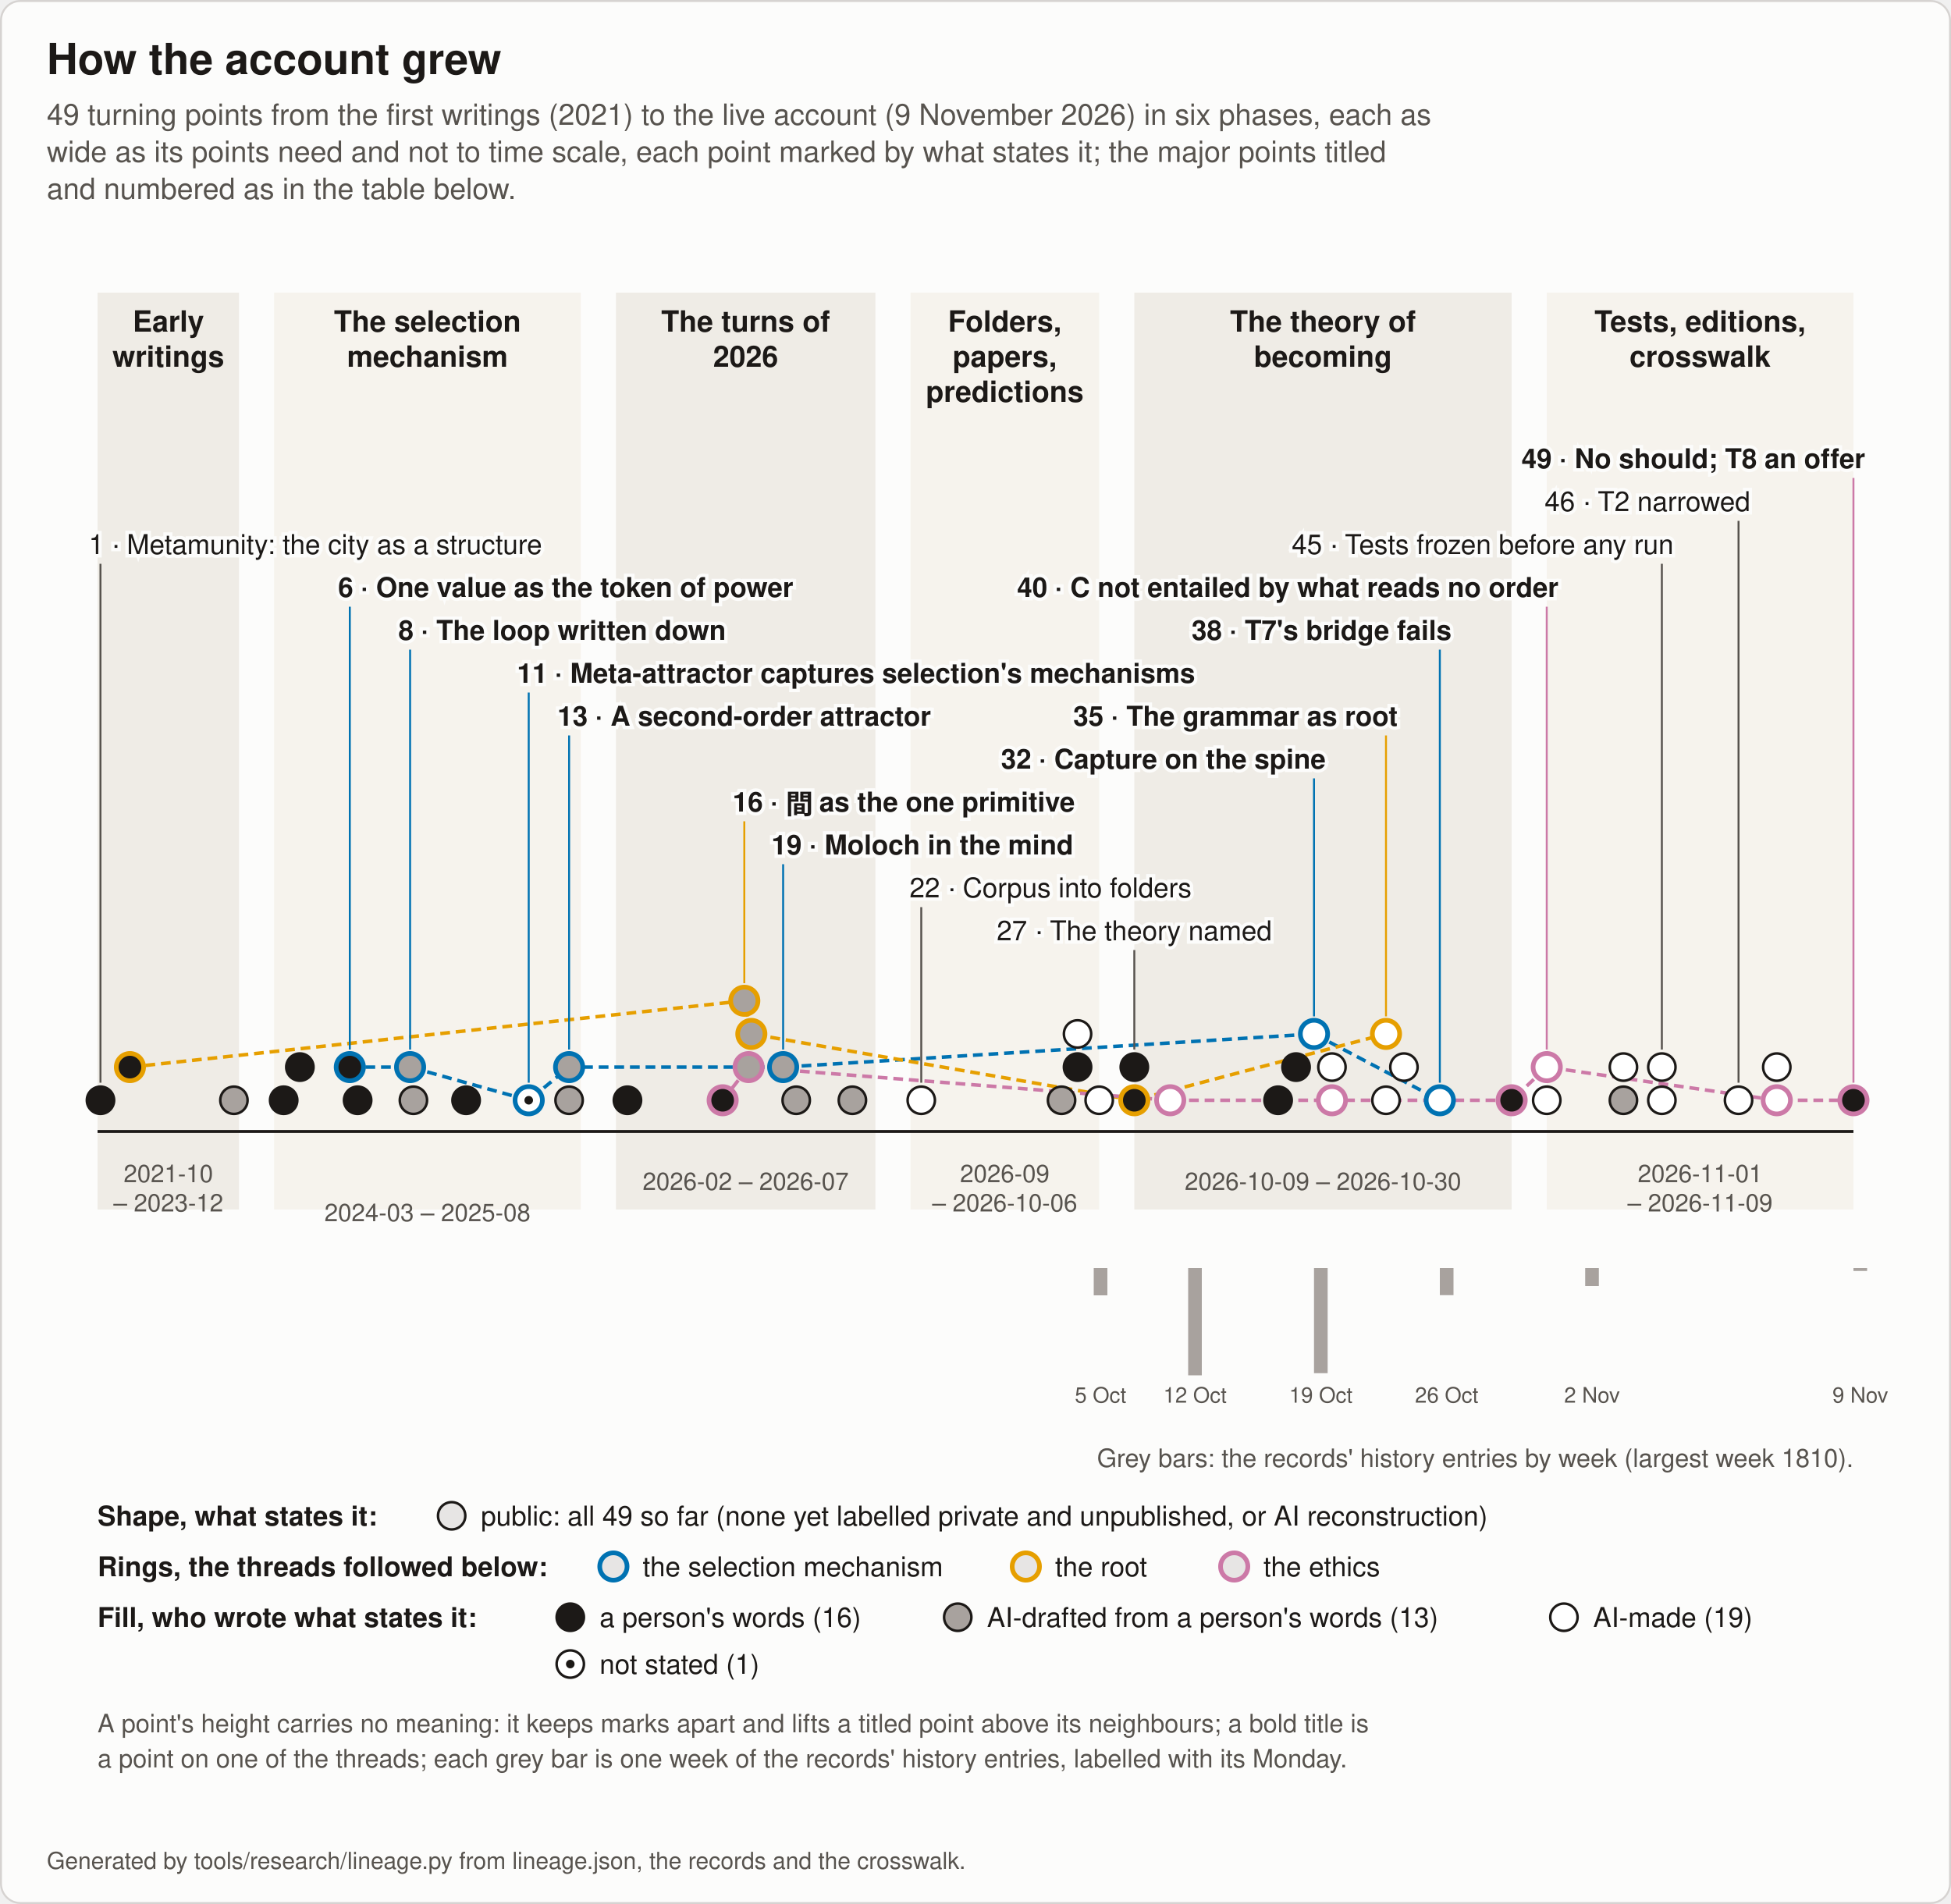
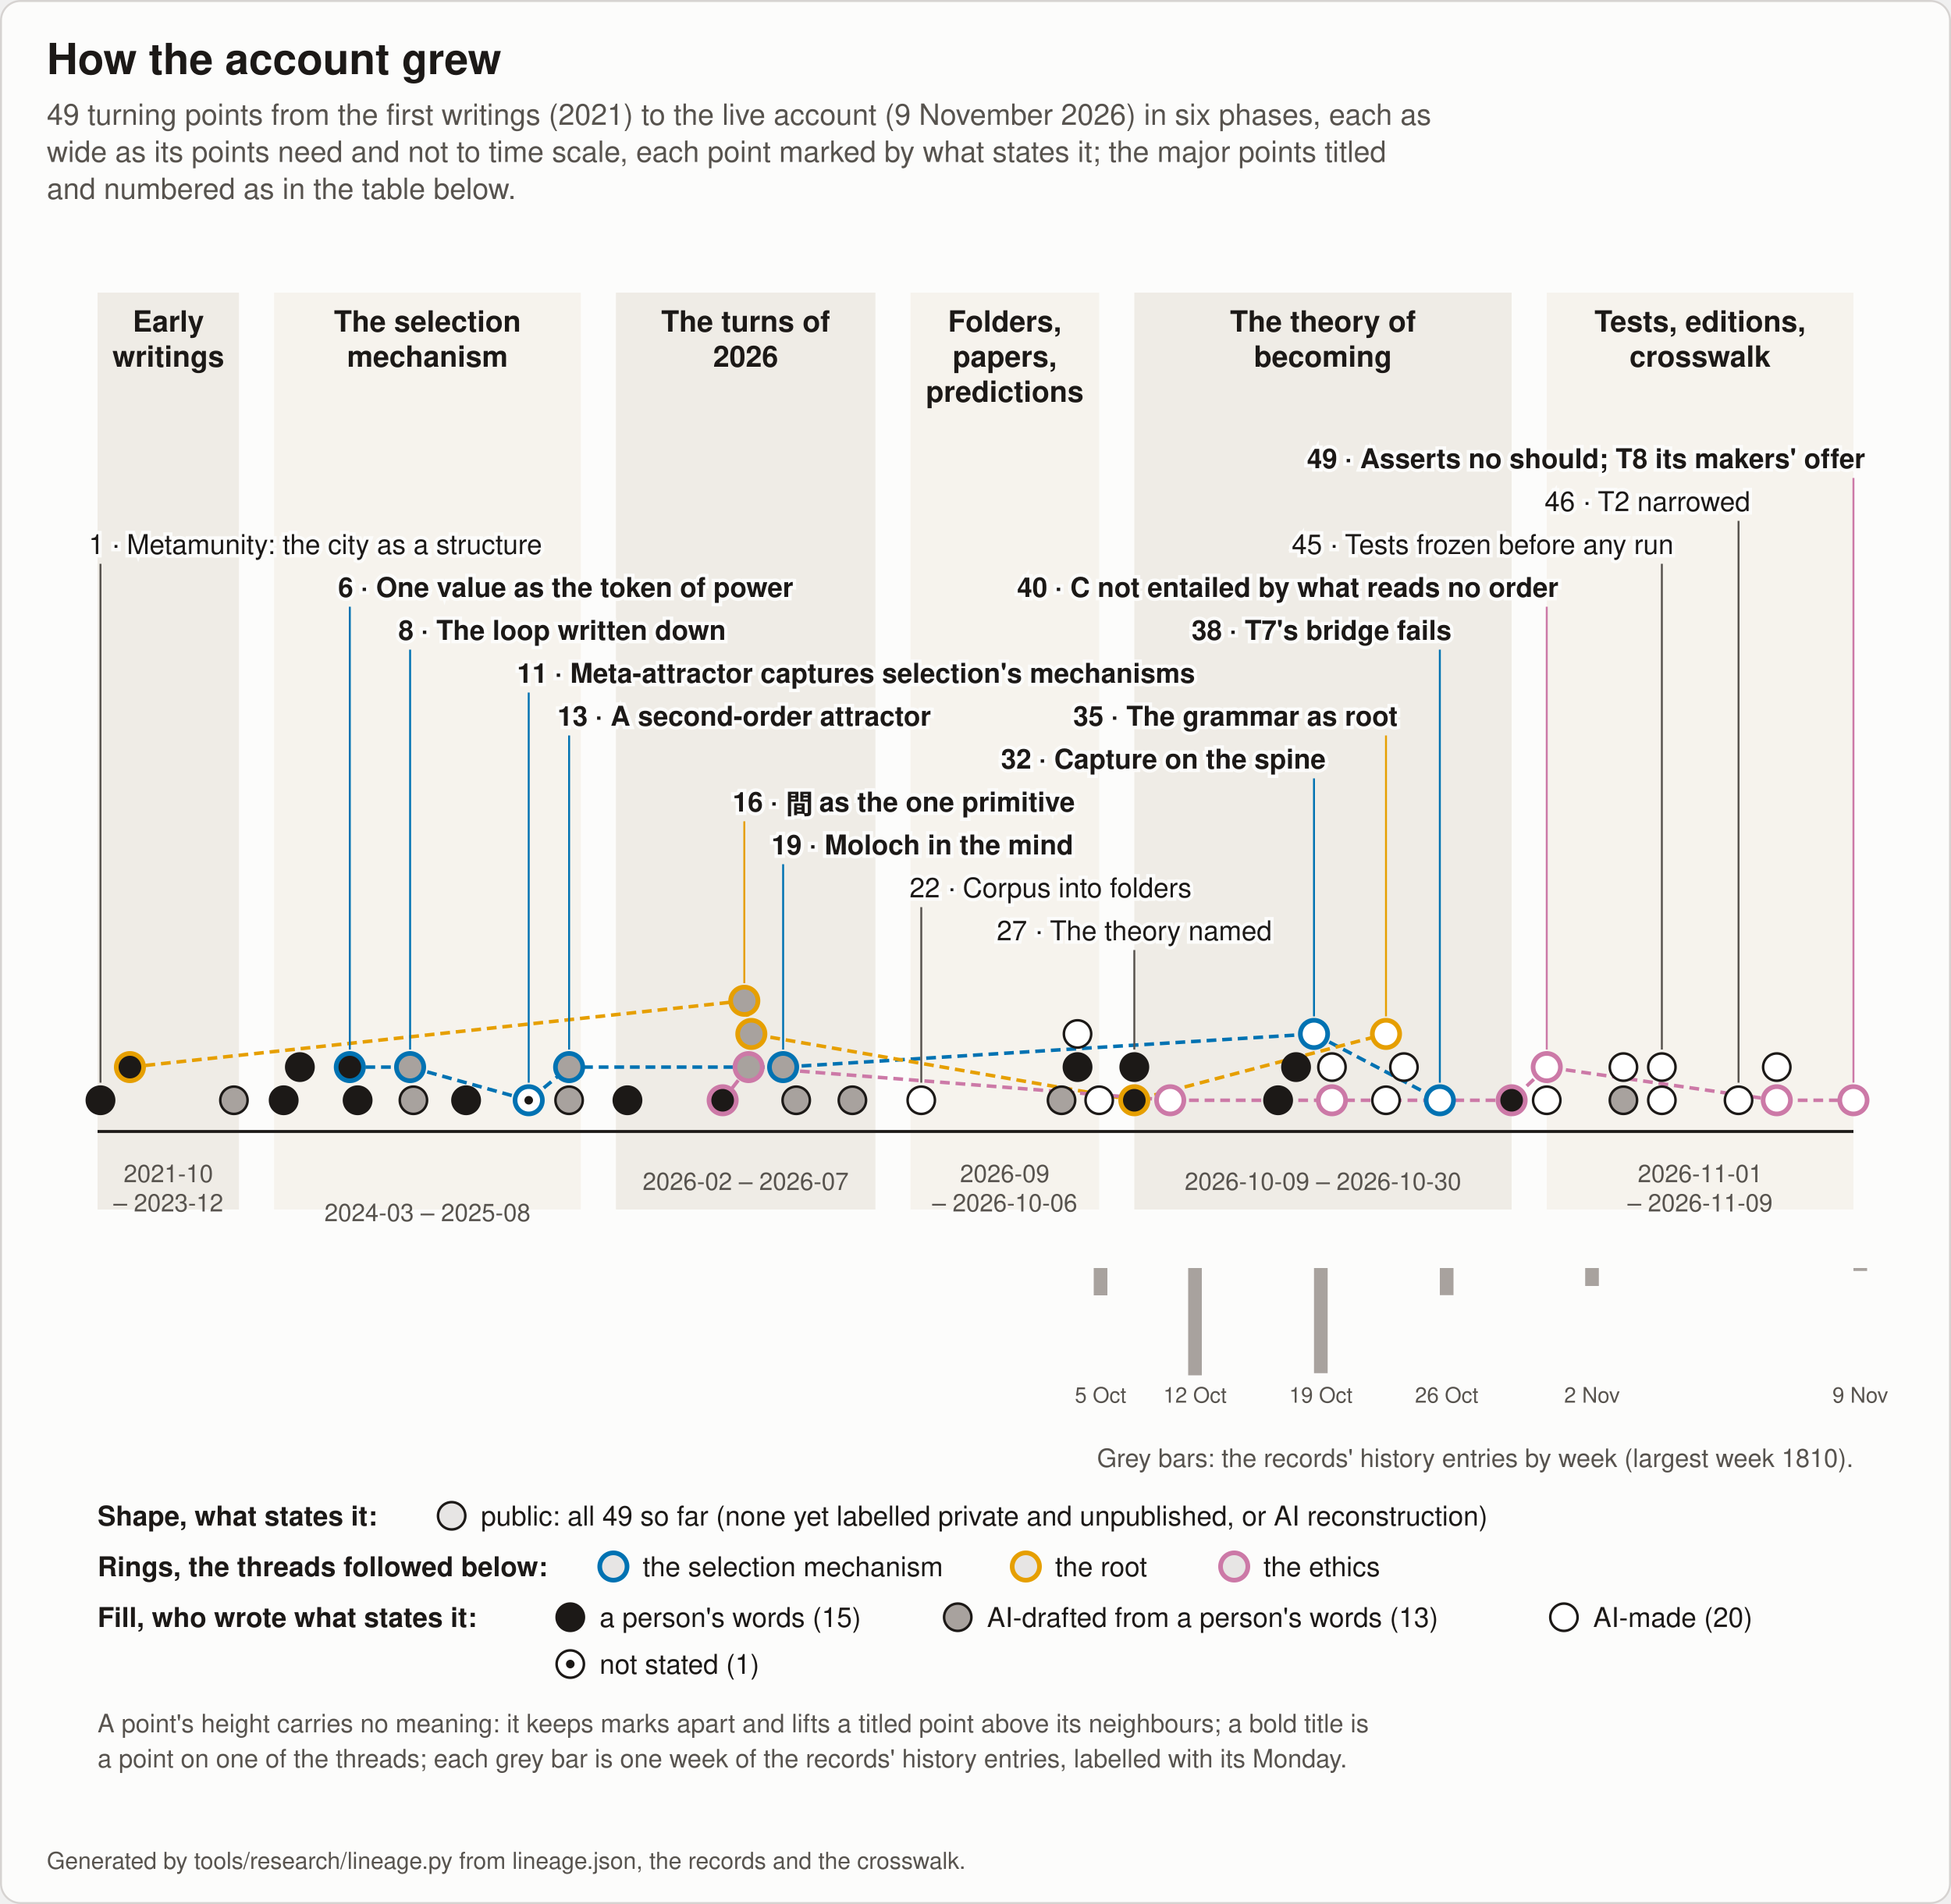
<svg xmlns="http://www.w3.org/2000/svg" viewBox="0 0 1000 976" width="1000" height="976" role="img" aria-labelledby="lineage-title" font-family="Helvetica, Arial, sans-serif">
  <rect x="0.5" y="0.5" width="999" height="975" rx="10" fill="#fcfcfb" stroke="#d6d3d1" />
  <text x="24.0" y="38.0" font-size="22" font-weight="bold" text-anchor="start" fill="#1c1917">How the account grew</text>
  <text x="24.0" y="64.0" font-size="15" text-anchor="start" fill="#57534e">49 turning points from the first writings (2021) to the live account (9 November 2026) in six phases, each as</text>
  <text x="24.0" y="83.0" font-size="15" text-anchor="start" fill="#57534e">wide as its points need and not to time scale, each point marked by what states it; the major points titled</text>
  <text x="24.0" y="102.0" font-size="15" text-anchor="start" fill="#57534e">and numbered as in the table below.</text>
  <rect x="50.0" y="150" width="72.5" height="470" fill="#efece6" />
  <text x="86.3" y="170.0" font-size="15" font-weight="bold" text-anchor="middle" fill="#1c1917">Early</text>
  <text x="86.3" y="188.0" font-size="15" font-weight="bold" text-anchor="middle" fill="#1c1917">writings</text>
  <text x="86.3" y="606.0" font-size="12.5" text-anchor="middle" fill="#57534e">2021-10</text>
  <text x="86.3" y="621.0" font-size="12.5" text-anchor="middle" fill="#57534e">– 2023-12</text>
  <rect x="140.5" y="150" width="157.2" height="470" fill="#f6f3ed" />
  <text x="219.1" y="170.0" font-size="15" font-weight="bold" text-anchor="middle" fill="#1c1917">The selection</text>
  <text x="219.1" y="188.0" font-size="15" font-weight="bold" text-anchor="middle" fill="#1c1917">mechanism</text>
  <text x="219.1" y="626.0" font-size="12.5" text-anchor="middle" fill="#57534e">2024-03 – 2025-08</text>
  <rect x="315.7" y="150" width="133.0" height="470" fill="#efece6" />
  <text x="382.2" y="170.0" font-size="15" font-weight="bold" text-anchor="middle" fill="#1c1917">The turns of</text>
  <text x="382.2" y="188.0" font-size="15" font-weight="bold" text-anchor="middle" fill="#1c1917">2026</text>
  <text x="382.2" y="610.0" font-size="12.5" text-anchor="middle" fill="#57534e">2026-02 – 2026-07</text>
  <rect x="466.7" y="150" width="96.7" height="470" fill="#f6f3ed" />
  <text x="515.0" y="170.0" font-size="15" font-weight="bold" text-anchor="middle" fill="#1c1917">Folders,</text>
  <text x="515.0" y="188.0" font-size="15" font-weight="bold" text-anchor="middle" fill="#1c1917">papers,</text>
  <text x="515.0" y="206.0" font-size="15" font-weight="bold" text-anchor="middle" fill="#1c1917">predictions</text>
  <text x="515.0" y="606.0" font-size="12.5" text-anchor="middle" fill="#57534e">2026-09</text>
  <text x="515.0" y="621.0" font-size="12.5" text-anchor="middle" fill="#57534e">– 2026-10-06</text>
  <rect x="581.4" y="150" width="193.4" height="470" fill="#efece6" />
  <text x="678.1" y="170.0" font-size="15" font-weight="bold" text-anchor="middle" fill="#1c1917">The theory of</text>
  <text x="678.1" y="188.0" font-size="15" font-weight="bold" text-anchor="middle" fill="#1c1917">becoming</text>
  <text x="678.1" y="610.0" font-size="12.5" text-anchor="middle" fill="#57534e">2026-10-09 – 2026-10-30</text>
  <rect x="792.8" y="150" width="157.2" height="470" fill="#f6f3ed" />
  <text x="871.4" y="170.0" font-size="15" font-weight="bold" text-anchor="middle" fill="#1c1917">Tests, editions,</text>
  <text x="871.4" y="188.0" font-size="15" font-weight="bold" text-anchor="middle" fill="#1c1917">crosswalk</text>
  <text x="871.4" y="606.0" font-size="12.5" text-anchor="middle" fill="#57534e">2026-11-01</text>
  <text x="871.4" y="621.0" font-size="12.5" text-anchor="middle" fill="#57534e">– 2026-11-09</text>
  <line x1="50" y1="580" x2="950" y2="580" stroke="#1c1917" stroke-width="1.5" />
  <rect x="560.6" y="650.0" width="7" height="14.0" fill="#a8a29e" />
  <rect x="609.0" y="650.0" width="7" height="55.0" fill="#a8a29e" />
  <rect x="673.5" y="650.0" width="7" height="53.9" fill="#a8a29e" />
  <rect x="738.0" y="650.0" width="7" height="13.9" fill="#a8a29e" />
  <rect x="812.5" y="650.0" width="7" height="9.2" fill="#a8a29e" />
  <rect x="950.0" y="650.0" width="7" height="1.5" fill="#a8a29e" />
  <text x="564.1" y="719.0" font-size="11" text-anchor="middle" fill="#57534e">5 Oct</text>
  <text x="612.5" y="719.0" font-size="11" text-anchor="middle" fill="#57534e">12 Oct</text>
  <text x="677.0" y="719.0" font-size="11" text-anchor="middle" fill="#57534e">19 Oct</text>
  <text x="741.5" y="719.0" font-size="11" text-anchor="middle" fill="#57534e">26 Oct</text>
  <text x="816.0" y="719.0" font-size="11" text-anchor="middle" fill="#57534e">2 Nov</text>
  <text x="953.5" y="719.0" font-size="11" text-anchor="middle" fill="#57534e">9 Nov</text>
  <text x="950.0" y="752.0" font-size="13" text-anchor="end" fill="#57534e">Grey bars: the records' history entries by week (largest week 1810).</text>
  <path d="M179.3,547.0 L210.2,547.0 L271.0,564.0 L291.7,547.0 L401.4,547.0 L673.5,530.0 L738.0,564.0" fill="none" stroke="#0072B2" stroke-width="1.8" stroke-dasharray="5 3" />
  <path d="M66.6,547.0 L381.5,513.0 L385.1,530.0 L581.4,564.0 L710.4,530.0" fill="none" stroke="#E69F00" stroke-width="1.8" stroke-dasharray="5 3" />
  <path d="M370.4,564.0 L383.7,547.0 L599.8,564.0 L682.7,564.0 L774.8,564.0 L792.8,547.0 L910.7,564.0 L950.0,564.0" fill="none" stroke="#CC79A7" stroke-width="1.8" stroke-dasharray="5 3" />
  <circle cx="51.5" cy="564.0" r="7" fill="#1c1917" stroke="#1c1917" stroke-width="1.3" />
  <circle cx="66.6" cy="547.0" r="7" fill="#1c1917" stroke="#E69F00" stroke-width="2.4" />
  <circle cx="119.9" cy="564.0" r="7" fill="#a8a29e" stroke="#1c1917" stroke-width="1.3" />
  <circle cx="145.4" cy="564.0" r="7" fill="#1c1917" stroke="#1c1917" stroke-width="1.3" />
  <circle cx="153.7" cy="547.0" r="7" fill="#1c1917" stroke="#1c1917" stroke-width="1.3" />
  <circle cx="179.3" cy="547.0" r="7" fill="#1c1917" stroke="#0072B2" stroke-width="2.4" />
  <circle cx="183.3" cy="564.0" r="7" fill="#1c1917" stroke="#1c1917" stroke-width="1.3" />
  <circle cx="210.2" cy="547.0" r="7" fill="#a8a29e" stroke="#0072B2" stroke-width="2.4" />
  <circle cx="211.9" cy="564.0" r="7" fill="#a8a29e" stroke="#1c1917" stroke-width="1.3" />
  <circle cx="238.9" cy="564.0" r="7" fill="#1c1917" stroke="#1c1917" stroke-width="1.3" />
  <circle cx="271.0" cy="564.0" r="7" fill="#ffffff" stroke="#0072B2" stroke-width="2.4" />
  <circle cx="271.0" cy="564.0" r="2.2" fill="#1c1917" />
  <circle cx="291.7" cy="564.0" r="7" fill="#a8a29e" stroke="#1c1917" stroke-width="1.3" />
  <circle cx="291.7" cy="547.0" r="7" fill="#a8a29e" stroke="#0072B2" stroke-width="2.4" />
  <circle cx="321.6" cy="564.0" r="7" fill="#1c1917" stroke="#1c1917" stroke-width="1.3" />
  <circle cx="370.4" cy="564.0" r="7" fill="#1c1917" stroke="#CC79A7" stroke-width="2.4" />
  <circle cx="381.5" cy="513.0" r="7" fill="#a8a29e" stroke="#E69F00" stroke-width="2.4" />
  <circle cx="383.7" cy="547.0" r="7" fill="#a8a29e" stroke="#CC79A7" stroke-width="2.4" />
  <circle cx="385.1" cy="530.0" r="7" fill="#a8a29e" stroke="#E69F00" stroke-width="2.4" />
  <circle cx="401.4" cy="547.0" r="7" fill="#a8a29e" stroke="#0072B2" stroke-width="2.4" />
  <circle cx="408.1" cy="564.0" r="7" fill="#a8a29e" stroke="#1c1917" stroke-width="1.3" />
  <circle cx="436.9" cy="564.0" r="7" fill="#a8a29e" stroke="#1c1917" stroke-width="1.3" />
  <circle cx="472.2" cy="564.0" r="7" fill="#ffffff" stroke="#1c1917" stroke-width="1.3" />
  <circle cx="544.1" cy="564.0" r="7" fill="#a8a29e" stroke="#1c1917" stroke-width="1.3" />
  <circle cx="552.3" cy="547.0" r="7" fill="#1c1917" stroke="#1c1917" stroke-width="1.3" />
  <circle cx="552.3" cy="530.0" r="7" fill="#ffffff" stroke="#1c1917" stroke-width="1.3" />
  <circle cx="563.4" cy="564.0" r="7" fill="#ffffff" stroke="#1c1917" stroke-width="1.3" />
  <circle cx="581.4" cy="547.0" r="7" fill="#1c1917" stroke="#1c1917" stroke-width="1.3" />
  <circle cx="581.4" cy="564.0" r="7" fill="#1c1917" stroke="#E69F00" stroke-width="2.4" />
  <circle cx="599.8" cy="564.0" r="7" fill="#ffffff" stroke="#CC79A7" stroke-width="2.4" />
  <circle cx="655.1" cy="564.0" r="7" fill="#1c1917" stroke="#1c1917" stroke-width="1.3" />
  <circle cx="664.3" cy="547.0" r="7" fill="#1c1917" stroke="#1c1917" stroke-width="1.3" />
  <circle cx="673.5" cy="530.0" r="7" fill="#ffffff" stroke="#0072B2" stroke-width="2.4" />
  <circle cx="682.7" cy="564.0" r="7" fill="#ffffff" stroke="#CC79A7" stroke-width="2.4" />
  <circle cx="682.7" cy="547.0" r="7" fill="#ffffff" stroke="#1c1917" stroke-width="1.3" />
  <circle cx="710.4" cy="530.0" r="7" fill="#ffffff" stroke="#E69F00" stroke-width="2.4" />
  <circle cx="710.4" cy="564.0" r="7" fill="#ffffff" stroke="#1c1917" stroke-width="1.3" />
  <circle cx="719.6" cy="547.0" r="7" fill="#ffffff" stroke="#1c1917" stroke-width="1.3" />
  <circle cx="738.0" cy="564.0" r="7" fill="#ffffff" stroke="#0072B2" stroke-width="2.4" />
  <circle cx="774.8" cy="564.0" r="7" fill="#1c1917" stroke="#CC79A7" stroke-width="2.4" />
  <circle cx="792.8" cy="547.0" r="7" fill="#ffffff" stroke="#CC79A7" stroke-width="2.4" />
  <circle cx="792.8" cy="564.0" r="7" fill="#ffffff" stroke="#1c1917" stroke-width="1.3" />
  <circle cx="832.1" cy="564.0" r="7" fill="#a8a29e" stroke="#1c1917" stroke-width="1.3" />
  <circle cx="832.1" cy="547.0" r="7" fill="#ffffff" stroke="#1c1917" stroke-width="1.3" />
  <circle cx="851.8" cy="564.0" r="7" fill="#ffffff" stroke="#1c1917" stroke-width="1.3" />
  <circle cx="851.8" cy="547.0" r="7" fill="#ffffff" stroke="#1c1917" stroke-width="1.3" />
  <circle cx="891.1" cy="564.0" r="7" fill="#ffffff" stroke="#1c1917" stroke-width="1.3" />
  <circle cx="910.7" cy="564.0" r="7" fill="#ffffff" stroke="#CC79A7" stroke-width="2.4" />
  <circle cx="910.7" cy="547.0" r="7" fill="#ffffff" stroke="#1c1917" stroke-width="1.3" />
-   <circle cx="950.0" cy="564.0" r="7" fill="#1c1917" stroke="#CC79A7" stroke-width="2.4" />
+   <circle cx="950.0" cy="564.0" r="7" fill="#ffffff" stroke="#CC79A7" stroke-width="2.4" />
  <line x1="51.5" y1="555.0" x2="51.5" y2="289.0" stroke="#57534e" stroke-width="1" />
  <text x="45.5" y="284.0" font-size="14" text-anchor="start" fill="#1c1917" stroke="#fcfcfb" stroke-width="3.5" paint-order="stroke">1 · Metamunity: the city as a structure</text>
  <line x1="179.3" y1="538.0" x2="179.3" y2="311.0" stroke="#0072B2" stroke-width="1" />
  <text x="173.3" y="306.0" font-size="14" font-weight="bold" text-anchor="start" fill="#1c1917" stroke="#fcfcfb" stroke-width="3.5" paint-order="stroke">6 · One value as the token of power</text>
  <line x1="210.2" y1="538.0" x2="210.2" y2="333.0" stroke="#0072B2" stroke-width="1" />
  <text x="204.2" y="328.0" font-size="14" font-weight="bold" text-anchor="start" fill="#1c1917" stroke="#fcfcfb" stroke-width="3.5" paint-order="stroke">8 · The loop written down</text>
  <line x1="271.0" y1="555.0" x2="271.0" y2="355.0" stroke="#0072B2" stroke-width="1" />
  <text x="265.0" y="350.0" font-size="14" font-weight="bold" text-anchor="start" fill="#1c1917" stroke="#fcfcfb" stroke-width="3.5" paint-order="stroke">11 · Meta-attractor captures selection's mechanisms</text>
  <line x1="291.7" y1="538.0" x2="291.7" y2="377.0" stroke="#0072B2" stroke-width="1" />
  <text x="285.7" y="372.0" font-size="14" font-weight="bold" text-anchor="start" fill="#1c1917" stroke="#fcfcfb" stroke-width="3.5" paint-order="stroke">13 · A second-order attractor</text>
  <line x1="381.5" y1="504.0" x2="381.5" y2="421.0" stroke="#E69F00" stroke-width="1" />
  <text x="375.5" y="416.0" font-size="14" font-weight="bold" text-anchor="start" fill="#1c1917" stroke="#fcfcfb" stroke-width="3.5" paint-order="stroke">16 · 間 as the one primitive</text>
  <line x1="401.4" y1="538.0" x2="401.4" y2="443.0" stroke="#0072B2" stroke-width="1" />
  <text x="395.4" y="438.0" font-size="14" font-weight="bold" text-anchor="start" fill="#1c1917" stroke="#fcfcfb" stroke-width="3.5" paint-order="stroke">19 · Moloch in the mind</text>
  <line x1="472.2" y1="555.0" x2="472.2" y2="465.0" stroke="#57534e" stroke-width="1" />
  <text x="466.2" y="460.0" font-size="14" text-anchor="start" fill="#1c1917" stroke="#fcfcfb" stroke-width="3.5" paint-order="stroke">22 · Corpus into folders</text>
  <line x1="581.4" y1="538.0" x2="581.4" y2="487.0" stroke="#57534e" stroke-width="1" />
  <text x="581.4" y="482.0" font-size="14" text-anchor="middle" fill="#1c1917" stroke="#fcfcfb" stroke-width="3.5" paint-order="stroke">27 · The theory named</text>
  <line x1="673.5" y1="521.0" x2="673.5" y2="399.0" stroke="#0072B2" stroke-width="1" />
  <text x="679.5" y="394.0" font-size="14" font-weight="bold" text-anchor="end" fill="#1c1917" stroke="#fcfcfb" stroke-width="3.5" paint-order="stroke">32 · Capture on the spine</text>
  <line x1="710.4" y1="521.0" x2="710.4" y2="377.0" stroke="#E69F00" stroke-width="1" />
  <text x="716.4" y="372.0" font-size="14" font-weight="bold" text-anchor="end" fill="#1c1917" stroke="#fcfcfb" stroke-width="3.5" paint-order="stroke">35 · The grammar as root</text>
  <line x1="738.0" y1="555.0" x2="738.0" y2="333.0" stroke="#0072B2" stroke-width="1" />
  <text x="744.0" y="328.0" font-size="14" font-weight="bold" text-anchor="end" fill="#1c1917" stroke="#fcfcfb" stroke-width="3.5" paint-order="stroke">38 · T7's bridge fails</text>
  <line x1="792.8" y1="538.0" x2="792.8" y2="311.0" stroke="#CC79A7" stroke-width="1" />
  <text x="798.8" y="306.0" font-size="14" font-weight="bold" text-anchor="end" fill="#1c1917" stroke="#fcfcfb" stroke-width="3.5" paint-order="stroke">40 · C not entailed by what reads no order</text>
  <line x1="851.8" y1="538.0" x2="851.8" y2="289.0" stroke="#57534e" stroke-width="1" />
  <text x="857.8" y="284.0" font-size="14" text-anchor="end" fill="#1c1917" stroke="#fcfcfb" stroke-width="3.5" paint-order="stroke">45 · Tests frozen before any run</text>
  <line x1="891.1" y1="555.0" x2="891.1" y2="267.0" stroke="#57534e" stroke-width="1" />
  <text x="897.1" y="262.0" font-size="14" text-anchor="end" fill="#1c1917" stroke="#fcfcfb" stroke-width="3.5" paint-order="stroke">46 · T2 narrowed</text>
  <line x1="950.0" y1="555.0" x2="950.0" y2="245.0" stroke="#CC79A7" stroke-width="1" />
-   <text x="956.0" y="240.0" font-size="14" font-weight="bold" text-anchor="end" fill="#1c1917" stroke="#fcfcfb" stroke-width="3.5" paint-order="stroke">49 · No should; T8 an offer</text>
+   <text x="956.0" y="240.0" font-size="14" font-weight="bold" text-anchor="end" fill="#1c1917" stroke="#fcfcfb" stroke-width="3.5" paint-order="stroke">49 · Asserts no should; T8 its makers' offer</text>
  <text x="50.0" y="782.0" font-size="14" font-weight="bold" text-anchor="start" fill="#1c1917">Shape, what states it:</text>
  <circle cx="231.5" cy="777.0" r="7" fill="#e7e5e4" stroke="#1c1917" stroke-width="1.3" />
  <text x="246.5" y="782.0" font-size="14" text-anchor="start" fill="#1c1917">public: all 49 so far (none yet labelled private and unpublished, or AI reconstruction)</text>
  <text x="50.0" y="808.0" font-size="14" font-weight="bold" text-anchor="start" fill="#1c1917">Rings, the threads followed below:</text>
  <circle cx="314.4" cy="803.0" r="7" fill="#e7e5e4" stroke="#0072B2" stroke-width="2.4" />
  <text x="329.4" y="808.0" font-size="14" text-anchor="start" fill="#1c1917">the selection mechanism</text>
  <circle cx="525.8" cy="803.0" r="7" fill="#e7e5e4" stroke="#E69F00" stroke-width="2.4" />
  <text x="540.8" y="808.0" font-size="14" text-anchor="start" fill="#1c1917">the root</text>
  <circle cx="632.6" cy="803.0" r="7" fill="#e7e5e4" stroke="#CC79A7" stroke-width="2.4" />
  <text x="647.6" y="808.0" font-size="14" text-anchor="start" fill="#1c1917">the ethics</text>
  <text x="50.0" y="834.0" font-size="14" font-weight="bold" text-anchor="start" fill="#1c1917">Fill, who wrote what states it:</text>
  <circle cx="292.3" cy="829.0" r="7" fill="#1c1917" stroke="#1c1917" stroke-width="1.3" />
-   <text x="307.3" y="834.0" font-size="14" text-anchor="start" fill="#1c1917">a person's words (16)</text>
+   <text x="307.3" y="834.0" font-size="14" text-anchor="start" fill="#1c1917">a person's words (15)</text>
  <circle cx="490.9" cy="829.0" r="7" fill="#a8a29e" stroke="#1c1917" stroke-width="1.3" />
  <text x="505.9" y="834.0" font-size="14" text-anchor="start" fill="#1c1917">AI-drafted from a person's words (13)</text>
  <circle cx="801.6" cy="829.0" r="7" fill="#ffffff" stroke="#1c1917" stroke-width="1.3" />
-   <text x="816.6" y="834.0" font-size="14" text-anchor="start" fill="#1c1917">AI-made (19)</text>
+   <text x="816.6" y="834.0" font-size="14" text-anchor="start" fill="#1c1917">AI-made (20)</text>
  <circle cx="292.3" cy="853.0" r="7" fill="#ffffff" stroke="#1c1917" stroke-width="1.3" />
  <circle cx="292.3" cy="853.0" r="2.2" fill="#1c1917" />
  <text x="307.3" y="858.0" font-size="14" text-anchor="start" fill="#1c1917">not stated (1)</text>
  <text x="50.0" y="888.0" font-size="13" text-anchor="start" fill="#57534e">A point's height carries no meaning: it keeps marks apart and lifts a titled point above its neighbours; a bold title is</text>
  <text x="50.0" y="906.0" font-size="13" text-anchor="start" fill="#57534e">a point on one of the threads; each grey bar is one week of the records' history entries, labelled with its Monday.</text>
  <text x="24.0" y="958.0" font-size="12" text-anchor="start" fill="#57534e">Generated by tools/research/lineage.py from lineage.json, the records and the crosswalk.</text>
</svg>
